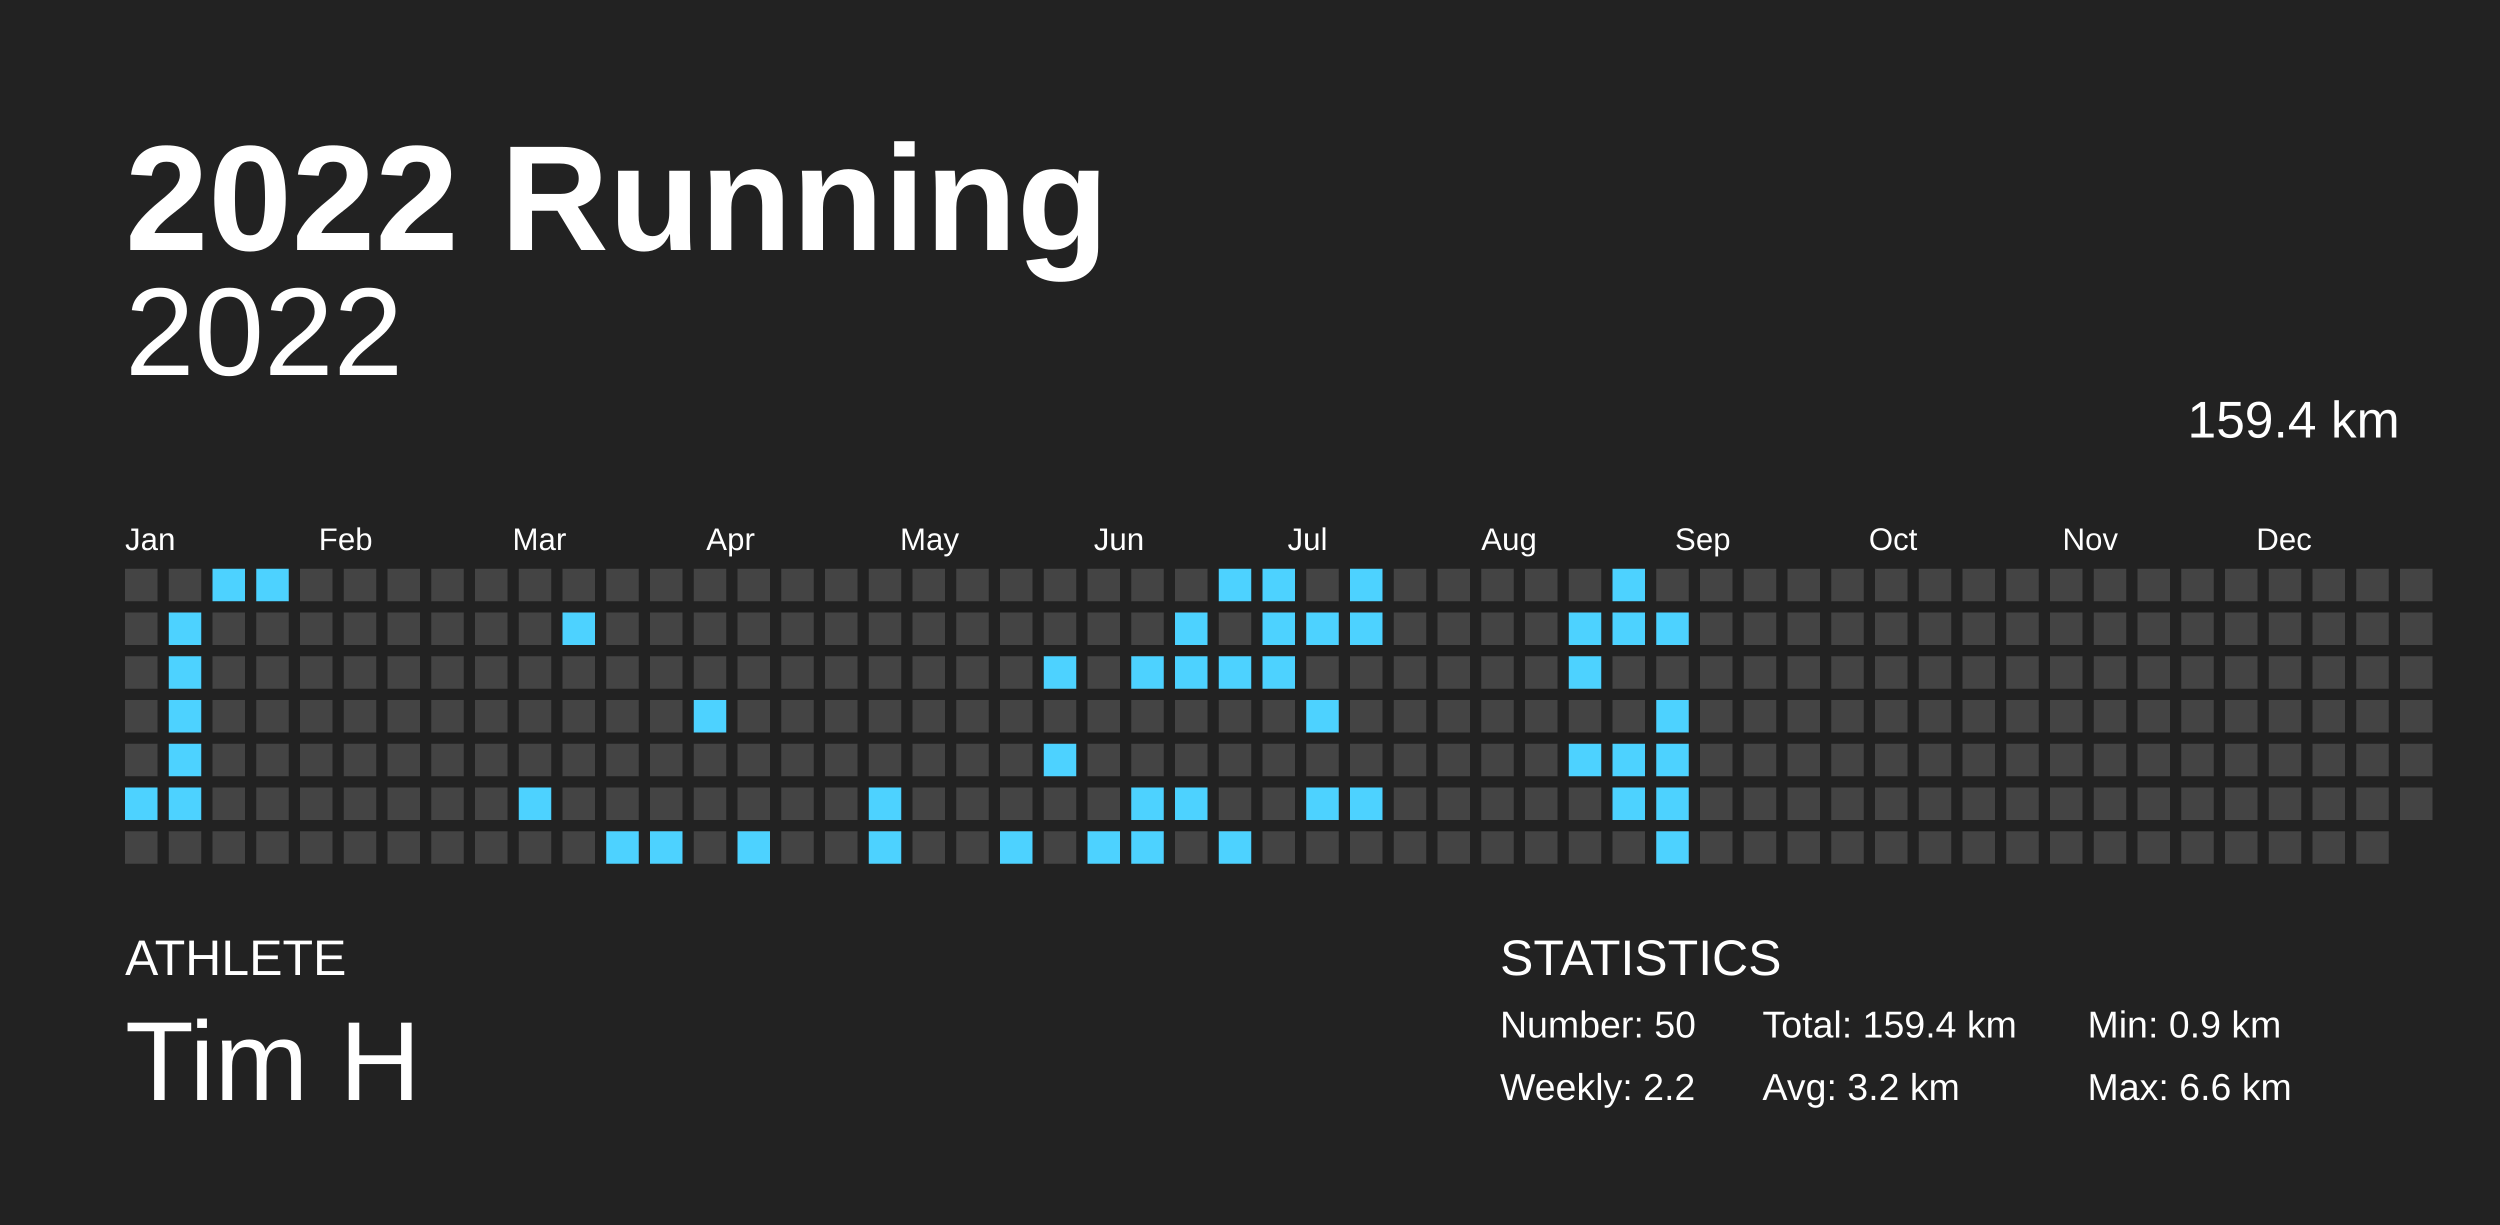
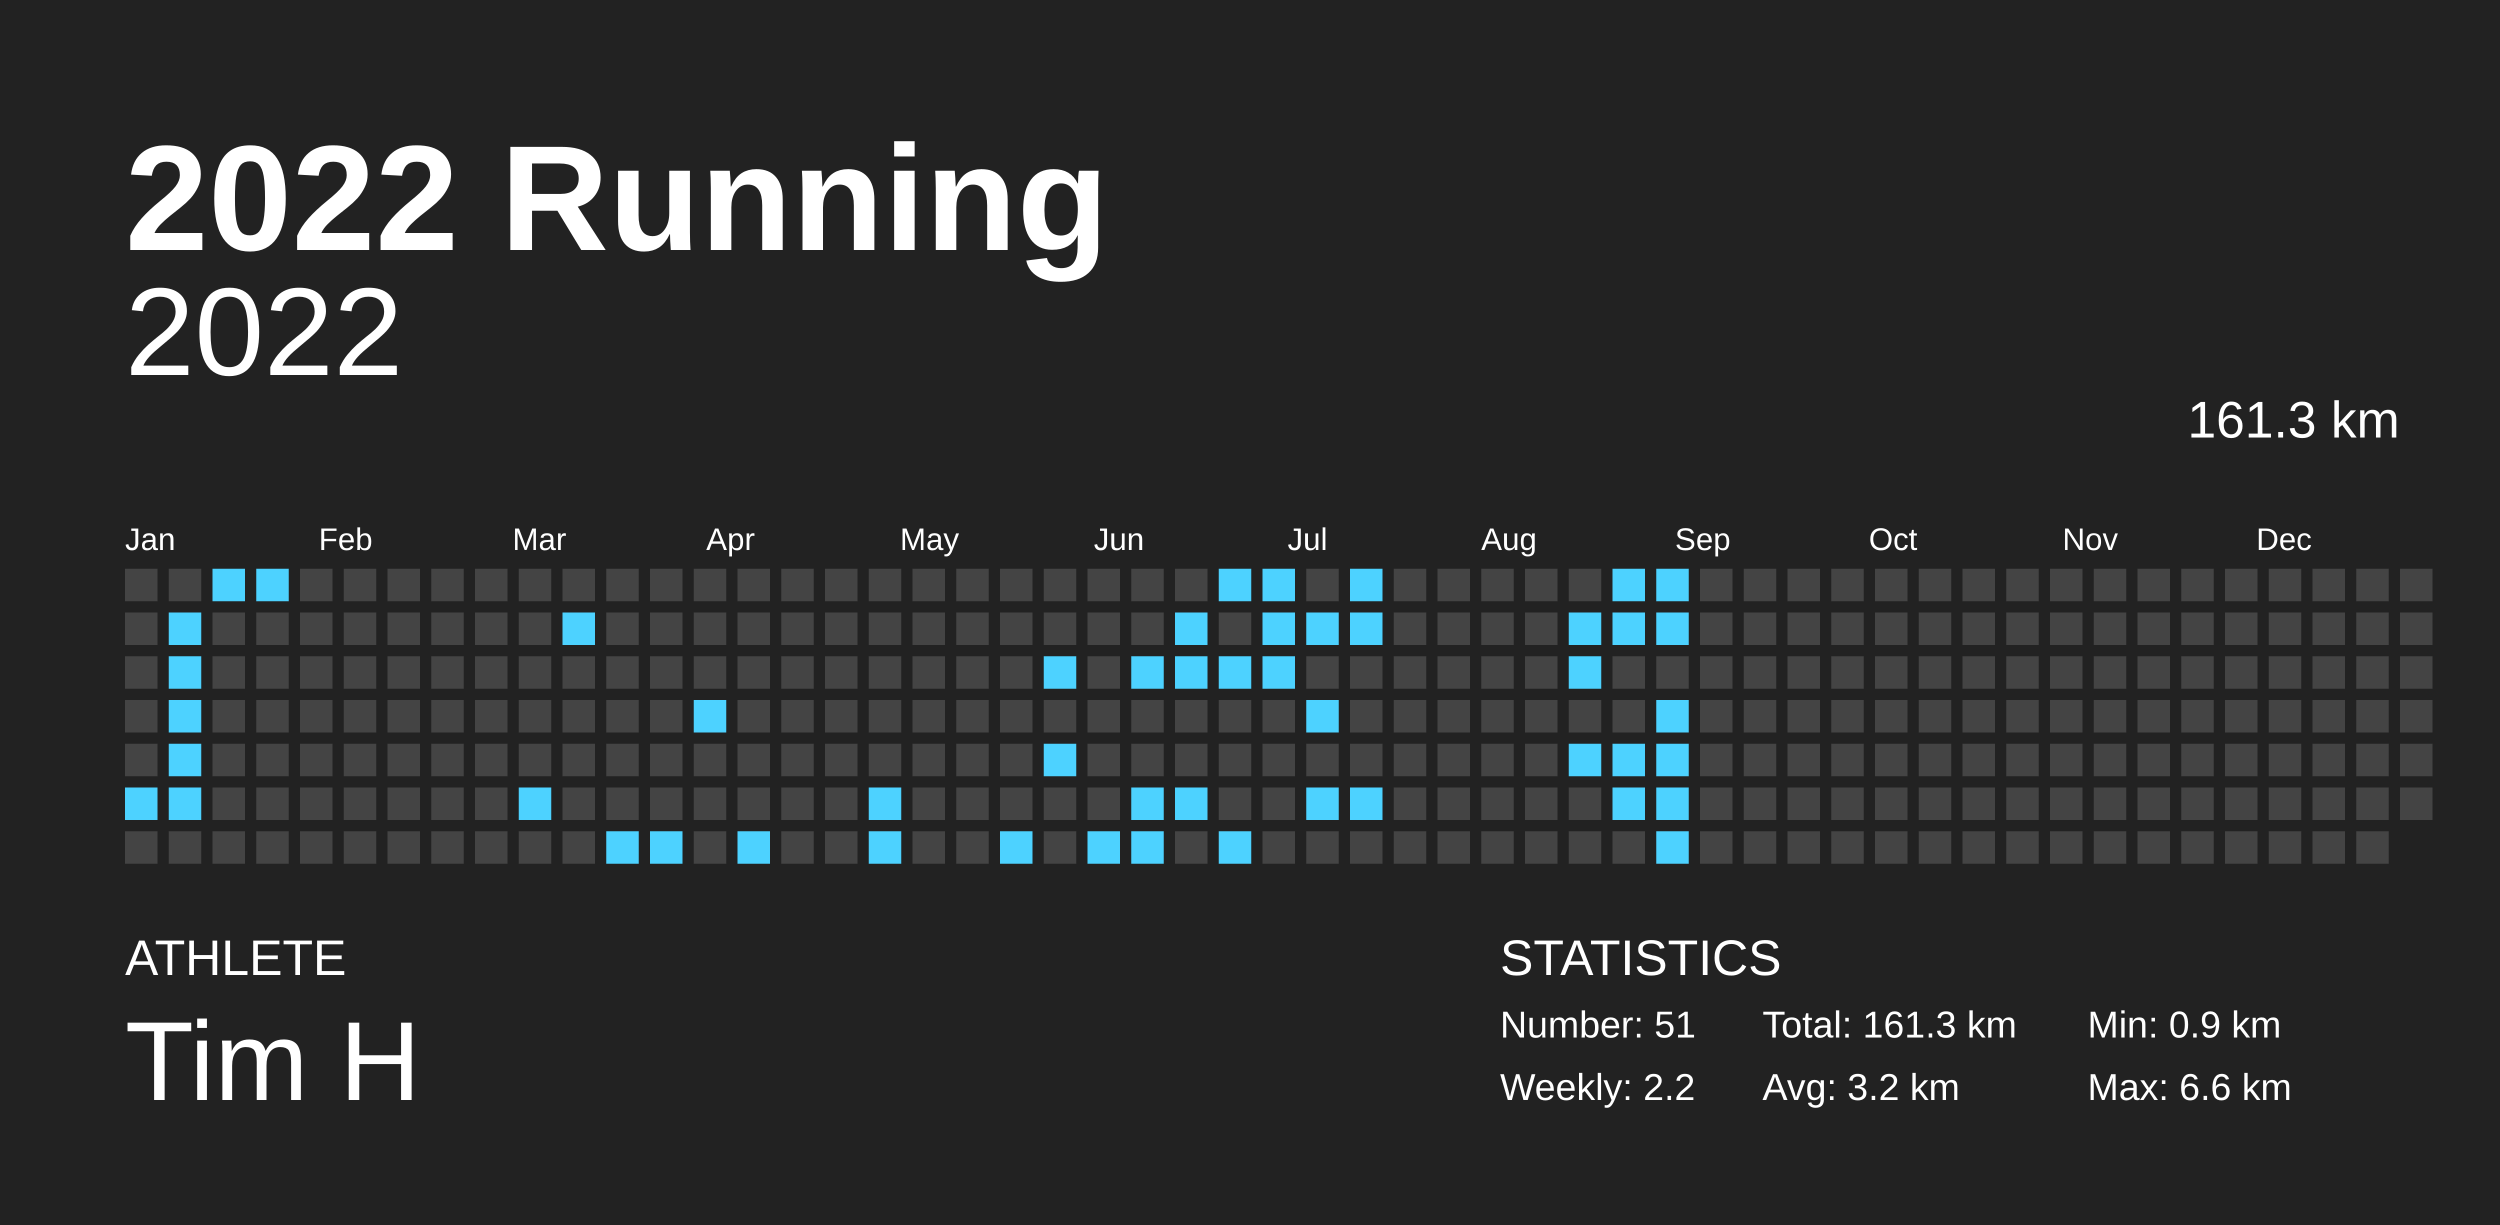
<svg xmlns="http://www.w3.org/2000/svg" baseProfile="full" height="98mm" version="1.1" viewBox="0,0,200,98" width="200mm">
  <defs />
  <rect fill="#222222" height="98" width="200" x="0" y="0" />
  <text fill="#FFFFFF" style="font-size:12px; font-family:Arial; font-weight:bold;" x="10" y="20">2022 Running</text>
  <text fill="#FFFFFF" style="font-size:4px; font-family:Arial" x="10" y="78">ATHLETE</text>
  <text fill="#FFFFFF" style="font-size:9px; font-family:Arial" x="10" y="88">Tim H</text>
  <text fill="#FFFFFF" style="font-size:4px; font-family:Arial" x="120" y="78">STATISTICS</text>
-   <text fill="#FFFFFF" style="font-size:3px; font-family:Arial" x="120" y="83">Number: 50</text>
+   <text fill="#FFFFFF" style="font-size:3px; font-family:Arial" x="120" y="83">Number: 51</text>
  <text fill="#FFFFFF" style="font-size:3px; font-family:Arial" x="120" y="88">Weekly: 2.2</text>
-   <text fill="#FFFFFF" style="font-size:3px; font-family:Arial" x="141" y="83">Total: 159.4 km</text>
+   <text fill="#FFFFFF" style="font-size:3px; font-family:Arial" x="141" y="83">Total: 161.3 km</text>
  <text fill="#FFFFFF" style="font-size:3px; font-family:Arial" x="141" y="88">Avg: 3.2 km</text>
  <text fill="#FFFFFF" style="font-size:3px; font-family:Arial" x="167" y="83">Min: 0.9 km</text>
  <text fill="#FFFFFF" style="font-size:3px; font-family:Arial" x="167" y="88">Max: 6.6 km</text>
  <text alignment-baseline="hanging" fill="#FFFFFF" style="font-size:10.0px; font-family:Arial;" x="10" y="30">2022</text>
-   <text alignment-baseline="hanging" fill="#FFFFFF" style="font-size:4.125px; font-family:Arial;" x="175" y="35">159.4 km</text>
+   <text alignment-baseline="hanging" fill="#FFFFFF" style="font-size:4.125px; font-family:Arial;" x="175" y="35">161.3 km</text>
  <text fill="#FFFFFF" style="font-size:2.5px; font-family:Arial" x="10.0" y="44">Jan</text>
  <text fill="#FFFFFF" style="font-size:2.5px; font-family:Arial" x="25.5" y="44">Feb</text>
  <text fill="#FFFFFF" style="font-size:2.5px; font-family:Arial" x="41.0" y="44">Mar</text>
  <text fill="#FFFFFF" style="font-size:2.5px; font-family:Arial" x="56.5" y="44">Apr</text>
  <text fill="#FFFFFF" style="font-size:2.5px; font-family:Arial" x="72.0" y="44">May</text>
  <text fill="#FFFFFF" style="font-size:2.5px; font-family:Arial" x="87.5" y="44">Jun</text>
  <text fill="#FFFFFF" style="font-size:2.5px; font-family:Arial" x="103.0" y="44">Jul</text>
  <text fill="#FFFFFF" style="font-size:2.5px; font-family:Arial" x="118.5" y="44">Aug</text>
  <text fill="#FFFFFF" style="font-size:2.5px; font-family:Arial" x="134.0" y="44">Sep</text>
  <text fill="#FFFFFF" style="font-size:2.5px; font-family:Arial" x="149.5" y="44">Oct</text>
  <text fill="#FFFFFF" style="font-size:2.5px; font-family:Arial" x="165.0" y="44">Nov</text>
  <text fill="#FFFFFF" style="font-size:2.5px; font-family:Arial" x="180.5" y="44">Dec</text>
  <rect fill="#444444" height="2.6" width="2.6" x="10.0" y="45.5" />
  <rect fill="#444444" height="2.6" width="2.6" x="10.0" y="49.0" />
  <rect fill="#444444" height="2.6" width="2.6" x="10.0" y="52.5" />
  <rect fill="#444444" height="2.6" width="2.6" x="10.0" y="56.0" />
  <rect fill="#444444" height="2.6" width="2.6" x="10.0" y="59.5" />
  <rect fill="#4dd2ff" height="2.6" width="2.6" x="10.0" y="63.0" />
  <rect fill="#444444" height="2.6" width="2.6" x="10.0" y="66.5" />
  <rect fill="#444444" height="2.6" width="2.6" x="13.5" y="45.5" />
  <rect fill="#4dd2ff" height="2.6" width="2.6" x="13.5" y="49.0" />
  <rect fill="#4dd2ff" height="2.6" width="2.6" x="13.5" y="52.5" />
  <rect fill="#4dd2ff" height="2.6" width="2.6" x="13.5" y="56.0" />
  <rect fill="#4dd2ff" height="2.6" width="2.6" x="13.5" y="59.5" />
  <rect fill="#4dd2ff" height="2.6" width="2.6" x="13.5" y="63.0" />
  <rect fill="#444444" height="2.6" width="2.6" x="13.5" y="66.5" />
  <rect fill="#4dd2ff" height="2.6" width="2.6" x="17.0" y="45.5" />
  <rect fill="#444444" height="2.6" width="2.6" x="17.0" y="49.0" />
  <rect fill="#444444" height="2.6" width="2.6" x="17.0" y="52.5" />
  <rect fill="#444444" height="2.6" width="2.6" x="17.0" y="56.0" />
  <rect fill="#444444" height="2.6" width="2.6" x="17.0" y="59.5" />
  <rect fill="#444444" height="2.6" width="2.6" x="17.0" y="63.0" />
  <rect fill="#444444" height="2.6" width="2.6" x="17.0" y="66.5" />
  <rect fill="#4dd2ff" height="2.6" width="2.6" x="20.5" y="45.5" />
  <rect fill="#444444" height="2.6" width="2.6" x="20.5" y="49.0" />
  <rect fill="#444444" height="2.6" width="2.6" x="20.5" y="52.5" />
  <rect fill="#444444" height="2.6" width="2.6" x="20.5" y="56.0" />
  <rect fill="#444444" height="2.6" width="2.6" x="20.5" y="59.5" />
  <rect fill="#444444" height="2.6" width="2.6" x="20.5" y="63.0" />
  <rect fill="#444444" height="2.6" width="2.6" x="20.5" y="66.5" />
  <rect fill="#444444" height="2.6" width="2.6" x="24.0" y="45.5" />
  <rect fill="#444444" height="2.6" width="2.6" x="24.0" y="49.0" />
  <rect fill="#444444" height="2.6" width="2.6" x="24.0" y="52.5" />
  <rect fill="#444444" height="2.6" width="2.6" x="24.0" y="56.0" />
  <rect fill="#444444" height="2.6" width="2.6" x="24.0" y="59.5" />
  <rect fill="#444444" height="2.6" width="2.6" x="24.0" y="63.0" />
  <rect fill="#444444" height="2.6" width="2.6" x="24.0" y="66.5" />
  <rect fill="#444444" height="2.6" width="2.6" x="27.5" y="45.5" />
  <rect fill="#444444" height="2.6" width="2.6" x="27.5" y="49.0" />
  <rect fill="#444444" height="2.6" width="2.6" x="27.5" y="52.5" />
  <rect fill="#444444" height="2.6" width="2.6" x="27.5" y="56.0" />
  <rect fill="#444444" height="2.6" width="2.6" x="27.5" y="59.5" />
  <rect fill="#444444" height="2.6" width="2.6" x="27.5" y="63.0" />
  <rect fill="#444444" height="2.6" width="2.6" x="27.5" y="66.5" />
  <rect fill="#444444" height="2.6" width="2.6" x="31.0" y="45.5" />
  <rect fill="#444444" height="2.6" width="2.6" x="31.0" y="49.0" />
  <rect fill="#444444" height="2.6" width="2.6" x="31.0" y="52.5" />
  <rect fill="#444444" height="2.6" width="2.6" x="31.0" y="56.0" />
  <rect fill="#444444" height="2.6" width="2.6" x="31.0" y="59.5" />
  <rect fill="#444444" height="2.6" width="2.6" x="31.0" y="63.0" />
  <rect fill="#444444" height="2.6" width="2.6" x="31.0" y="66.5" />
  <rect fill="#444444" height="2.6" width="2.6" x="34.5" y="45.5" />
  <rect fill="#444444" height="2.6" width="2.6" x="34.5" y="49.0" />
  <rect fill="#444444" height="2.6" width="2.6" x="34.5" y="52.5" />
  <rect fill="#444444" height="2.6" width="2.6" x="34.5" y="56.0" />
  <rect fill="#444444" height="2.6" width="2.6" x="34.5" y="59.5" />
  <rect fill="#444444" height="2.6" width="2.6" x="34.5" y="63.0" />
  <rect fill="#444444" height="2.6" width="2.6" x="34.5" y="66.5" />
  <rect fill="#444444" height="2.6" width="2.6" x="38.0" y="45.5" />
  <rect fill="#444444" height="2.6" width="2.6" x="38.0" y="49.0" />
  <rect fill="#444444" height="2.6" width="2.6" x="38.0" y="52.5" />
  <rect fill="#444444" height="2.6" width="2.6" x="38.0" y="56.0" />
  <rect fill="#444444" height="2.6" width="2.6" x="38.0" y="59.5" />
  <rect fill="#444444" height="2.6" width="2.6" x="38.0" y="63.0" />
  <rect fill="#444444" height="2.6" width="2.6" x="38.0" y="66.5" />
  <rect fill="#444444" height="2.6" width="2.6" x="41.5" y="45.5" />
  <rect fill="#444444" height="2.6" width="2.6" x="41.5" y="49.0" />
  <rect fill="#444444" height="2.6" width="2.6" x="41.5" y="52.5" />
  <rect fill="#444444" height="2.6" width="2.6" x="41.5" y="56.0" />
  <rect fill="#444444" height="2.6" width="2.6" x="41.5" y="59.5" />
  <rect fill="#4dd2ff" height="2.6" width="2.6" x="41.5" y="63.0" />
  <rect fill="#444444" height="2.6" width="2.6" x="41.5" y="66.5" />
  <rect fill="#444444" height="2.6" width="2.6" x="45.0" y="45.5" />
  <rect fill="#4dd2ff" height="2.6" width="2.6" x="45.0" y="49.0" />
  <rect fill="#444444" height="2.6" width="2.6" x="45.0" y="52.5" />
  <rect fill="#444444" height="2.6" width="2.6" x="45.0" y="56.0" />
  <rect fill="#444444" height="2.6" width="2.6" x="45.0" y="59.5" />
  <rect fill="#444444" height="2.6" width="2.6" x="45.0" y="63.0" />
  <rect fill="#444444" height="2.6" width="2.6" x="45.0" y="66.5" />
  <rect fill="#444444" height="2.6" width="2.6" x="48.5" y="45.5" />
  <rect fill="#444444" height="2.6" width="2.6" x="48.5" y="49.0" />
  <rect fill="#444444" height="2.6" width="2.6" x="48.5" y="52.5" />
  <rect fill="#444444" height="2.6" width="2.6" x="48.5" y="56.0" />
  <rect fill="#444444" height="2.6" width="2.6" x="48.5" y="59.5" />
  <rect fill="#444444" height="2.6" width="2.6" x="48.5" y="63.0" />
  <rect fill="#4dd2ff" height="2.6" width="2.6" x="48.5" y="66.5" />
  <rect fill="#444444" height="2.6" width="2.6" x="52.0" y="45.5" />
  <rect fill="#444444" height="2.6" width="2.6" x="52.0" y="49.0" />
  <rect fill="#444444" height="2.6" width="2.6" x="52.0" y="52.5" />
  <rect fill="#444444" height="2.6" width="2.6" x="52.0" y="56.0" />
  <rect fill="#444444" height="2.6" width="2.6" x="52.0" y="59.5" />
  <rect fill="#444444" height="2.6" width="2.6" x="52.0" y="63.0" />
  <rect fill="#4dd2ff" height="2.6" width="2.6" x="52.0" y="66.5" />
  <rect fill="#444444" height="2.6" width="2.6" x="55.5" y="45.5" />
  <rect fill="#444444" height="2.6" width="2.6" x="55.5" y="49.0" />
  <rect fill="#444444" height="2.6" width="2.6" x="55.5" y="52.5" />
  <rect fill="#4dd2ff" height="2.6" width="2.6" x="55.5" y="56.0" />
  <rect fill="#444444" height="2.6" width="2.6" x="55.5" y="59.5" />
  <rect fill="#444444" height="2.6" width="2.6" x="55.5" y="63.0" />
  <rect fill="#444444" height="2.6" width="2.6" x="55.5" y="66.5" />
  <rect fill="#444444" height="2.6" width="2.6" x="59.0" y="45.5" />
  <rect fill="#444444" height="2.6" width="2.6" x="59.0" y="49.0" />
  <rect fill="#444444" height="2.6" width="2.6" x="59.0" y="52.5" />
  <rect fill="#444444" height="2.6" width="2.6" x="59.0" y="56.0" />
  <rect fill="#444444" height="2.6" width="2.6" x="59.0" y="59.5" />
  <rect fill="#444444" height="2.6" width="2.6" x="59.0" y="63.0" />
  <rect fill="#4dd2ff" height="2.6" width="2.6" x="59.0" y="66.5" />
  <rect fill="#444444" height="2.6" width="2.6" x="62.5" y="45.5" />
  <rect fill="#444444" height="2.6" width="2.6" x="62.5" y="49.0" />
  <rect fill="#444444" height="2.6" width="2.6" x="62.5" y="52.5" />
  <rect fill="#444444" height="2.6" width="2.6" x="62.5" y="56.0" />
  <rect fill="#444444" height="2.6" width="2.6" x="62.5" y="59.5" />
  <rect fill="#444444" height="2.6" width="2.6" x="62.5" y="63.0" />
  <rect fill="#444444" height="2.6" width="2.6" x="62.5" y="66.5" />
  <rect fill="#444444" height="2.6" width="2.6" x="66.0" y="45.5" />
  <rect fill="#444444" height="2.6" width="2.6" x="66.0" y="49.0" />
  <rect fill="#444444" height="2.6" width="2.6" x="66.0" y="52.5" />
  <rect fill="#444444" height="2.6" width="2.6" x="66.0" y="56.0" />
  <rect fill="#444444" height="2.6" width="2.6" x="66.0" y="59.5" />
  <rect fill="#444444" height="2.6" width="2.6" x="66.0" y="63.0" />
  <rect fill="#444444" height="2.6" width="2.6" x="66.0" y="66.5" />
  <rect fill="#444444" height="2.6" width="2.6" x="69.5" y="45.5" />
  <rect fill="#444444" height="2.6" width="2.6" x="69.5" y="49.0" />
  <rect fill="#444444" height="2.6" width="2.6" x="69.5" y="52.5" />
  <rect fill="#444444" height="2.6" width="2.6" x="69.5" y="56.0" />
  <rect fill="#444444" height="2.6" width="2.6" x="69.5" y="59.5" />
  <rect fill="#4dd2ff" height="2.6" width="2.6" x="69.5" y="63.0" />
  <rect fill="#4dd2ff" height="2.6" width="2.6" x="69.5" y="66.5" />
  <rect fill="#444444" height="2.6" width="2.6" x="73.0" y="45.5" />
  <rect fill="#444444" height="2.6" width="2.6" x="73.0" y="49.0" />
  <rect fill="#444444" height="2.6" width="2.6" x="73.0" y="52.5" />
  <rect fill="#444444" height="2.6" width="2.6" x="73.0" y="56.0" />
  <rect fill="#444444" height="2.6" width="2.6" x="73.0" y="59.5" />
  <rect fill="#444444" height="2.6" width="2.6" x="73.0" y="63.0" />
  <rect fill="#444444" height="2.6" width="2.6" x="73.0" y="66.5" />
  <rect fill="#444444" height="2.6" width="2.6" x="76.5" y="45.5" />
  <rect fill="#444444" height="2.6" width="2.6" x="76.5" y="49.0" />
  <rect fill="#444444" height="2.6" width="2.6" x="76.5" y="52.5" />
  <rect fill="#444444" height="2.6" width="2.6" x="76.5" y="56.0" />
  <rect fill="#444444" height="2.6" width="2.6" x="76.5" y="59.5" />
  <rect fill="#444444" height="2.6" width="2.6" x="76.5" y="63.0" />
  <rect fill="#444444" height="2.6" width="2.6" x="76.5" y="66.5" />
  <rect fill="#444444" height="2.6" width="2.6" x="80.0" y="45.5" />
  <rect fill="#444444" height="2.6" width="2.6" x="80.0" y="49.0" />
  <rect fill="#444444" height="2.6" width="2.6" x="80.0" y="52.5" />
  <rect fill="#444444" height="2.6" width="2.6" x="80.0" y="56.0" />
  <rect fill="#444444" height="2.6" width="2.6" x="80.0" y="59.5" />
  <rect fill="#444444" height="2.6" width="2.6" x="80.0" y="63.0" />
  <rect fill="#4dd2ff" height="2.6" width="2.6" x="80.0" y="66.5" />
  <rect fill="#444444" height="2.6" width="2.6" x="83.5" y="45.5" />
  <rect fill="#444444" height="2.6" width="2.6" x="83.5" y="49.0" />
  <rect fill="#4dd2ff" height="2.6" width="2.6" x="83.5" y="52.5" />
  <rect fill="#444444" height="2.6" width="2.6" x="83.5" y="56.0" />
  <rect fill="#4dd2ff" height="2.6" width="2.6" x="83.5" y="59.5" />
  <rect fill="#444444" height="2.6" width="2.6" x="83.5" y="63.0" />
  <rect fill="#444444" height="2.6" width="2.6" x="83.5" y="66.5" />
  <rect fill="#444444" height="2.6" width="2.6" x="87.0" y="45.5" />
  <rect fill="#444444" height="2.6" width="2.6" x="87.0" y="49.0" />
  <rect fill="#444444" height="2.6" width="2.6" x="87.0" y="52.5" />
  <rect fill="#444444" height="2.6" width="2.6" x="87.0" y="56.0" />
  <rect fill="#444444" height="2.6" width="2.6" x="87.0" y="59.5" />
  <rect fill="#444444" height="2.6" width="2.6" x="87.0" y="63.0" />
  <rect fill="#4dd2ff" height="2.6" width="2.6" x="87.0" y="66.5" />
  <rect fill="#444444" height="2.6" width="2.6" x="90.5" y="45.5" />
  <rect fill="#444444" height="2.6" width="2.6" x="90.5" y="49.0" />
  <rect fill="#4dd2ff" height="2.6" width="2.6" x="90.5" y="52.5" />
  <rect fill="#444444" height="2.6" width="2.6" x="90.5" y="56.0" />
  <rect fill="#444444" height="2.6" width="2.6" x="90.5" y="59.5" />
  <rect fill="#4dd2ff" height="2.6" width="2.6" x="90.5" y="63.0" />
  <rect fill="#4dd2ff" height="2.6" width="2.6" x="90.5" y="66.5" />
  <rect fill="#444444" height="2.6" width="2.6" x="94.0" y="45.5" />
  <rect fill="#4dd2ff" height="2.6" width="2.6" x="94.0" y="49.0" />
  <rect fill="#4dd2ff" height="2.6" width="2.6" x="94.0" y="52.5" />
  <rect fill="#444444" height="2.6" width="2.6" x="94.0" y="56.0" />
  <rect fill="#444444" height="2.6" width="2.6" x="94.0" y="59.5" />
  <rect fill="#4dd2ff" height="2.6" width="2.6" x="94.0" y="63.0" />
  <rect fill="#444444" height="2.6" width="2.6" x="94.0" y="66.5" />
  <rect fill="#4dd2ff" height="2.6" width="2.6" x="97.5" y="45.5" />
  <rect fill="#444444" height="2.6" width="2.6" x="97.5" y="49.0" />
  <rect fill="#4dd2ff" height="2.6" width="2.6" x="97.5" y="52.5" />
  <rect fill="#444444" height="2.6" width="2.6" x="97.5" y="56.0" />
  <rect fill="#444444" height="2.6" width="2.6" x="97.5" y="59.5" />
  <rect fill="#444444" height="2.6" width="2.6" x="97.5" y="63.0" />
  <rect fill="#4dd2ff" height="2.6" width="2.6" x="97.5" y="66.5" />
  <rect fill="#4dd2ff" height="2.6" width="2.6" x="101.0" y="45.5" />
  <rect fill="#4dd2ff" height="2.6" width="2.6" x="101.0" y="49.0" />
  <rect fill="#4dd2ff" height="2.6" width="2.6" x="101.0" y="52.5" />
  <rect fill="#444444" height="2.6" width="2.6" x="101.0" y="56.0" />
  <rect fill="#444444" height="2.6" width="2.6" x="101.0" y="59.5" />
  <rect fill="#444444" height="2.6" width="2.6" x="101.0" y="63.0" />
  <rect fill="#444444" height="2.6" width="2.6" x="101.0" y="66.5" />
  <rect fill="#444444" height="2.6" width="2.6" x="104.5" y="45.5" />
  <rect fill="#4dd2ff" height="2.6" width="2.6" x="104.5" y="49.0" />
  <rect fill="#444444" height="2.6" width="2.6" x="104.5" y="52.5" />
  <rect fill="#4dd2ff" height="2.6" width="2.6" x="104.5" y="56.0" />
  <rect fill="#444444" height="2.6" width="2.6" x="104.5" y="59.5" />
  <rect fill="#4dd2ff" height="2.6" width="2.6" x="104.5" y="63.0" />
  <rect fill="#444444" height="2.6" width="2.6" x="104.5" y="66.5" />
  <rect fill="#4dd2ff" height="2.6" width="2.6" x="108.0" y="45.5" />
  <rect fill="#4dd2ff" height="2.6" width="2.6" x="108.0" y="49.0" />
  <rect fill="#444444" height="2.6" width="2.6" x="108.0" y="52.5" />
  <rect fill="#444444" height="2.6" width="2.6" x="108.0" y="56.0" />
  <rect fill="#444444" height="2.6" width="2.6" x="108.0" y="59.5" />
  <rect fill="#4dd2ff" height="2.6" width="2.6" x="108.0" y="63.0" />
  <rect fill="#444444" height="2.6" width="2.6" x="108.0" y="66.5" />
  <rect fill="#444444" height="2.6" width="2.6" x="111.5" y="45.5" />
  <rect fill="#444444" height="2.6" width="2.6" x="111.5" y="49.0" />
  <rect fill="#444444" height="2.6" width="2.6" x="111.5" y="52.5" />
  <rect fill="#444444" height="2.6" width="2.6" x="111.5" y="56.0" />
  <rect fill="#444444" height="2.6" width="2.6" x="111.5" y="59.5" />
  <rect fill="#444444" height="2.6" width="2.6" x="111.5" y="63.0" />
  <rect fill="#444444" height="2.6" width="2.6" x="111.5" y="66.5" />
  <rect fill="#444444" height="2.6" width="2.6" x="115.0" y="45.5" />
  <rect fill="#444444" height="2.6" width="2.6" x="115.0" y="49.0" />
  <rect fill="#444444" height="2.6" width="2.6" x="115.0" y="52.5" />
  <rect fill="#444444" height="2.6" width="2.6" x="115.0" y="56.0" />
  <rect fill="#444444" height="2.6" width="2.6" x="115.0" y="59.5" />
  <rect fill="#444444" height="2.6" width="2.6" x="115.0" y="63.0" />
  <rect fill="#444444" height="2.6" width="2.6" x="115.0" y="66.5" />
  <rect fill="#444444" height="2.6" width="2.6" x="118.5" y="45.5" />
  <rect fill="#444444" height="2.6" width="2.6" x="118.5" y="49.0" />
  <rect fill="#444444" height="2.6" width="2.6" x="118.5" y="52.5" />
  <rect fill="#444444" height="2.6" width="2.6" x="118.5" y="56.0" />
  <rect fill="#444444" height="2.6" width="2.6" x="118.5" y="59.5" />
  <rect fill="#444444" height="2.6" width="2.6" x="118.5" y="63.0" />
  <rect fill="#444444" height="2.6" width="2.6" x="118.5" y="66.5" />
  <rect fill="#444444" height="2.6" width="2.6" x="122.0" y="45.5" />
  <rect fill="#444444" height="2.6" width="2.6" x="122.0" y="49.0" />
  <rect fill="#444444" height="2.6" width="2.6" x="122.0" y="52.5" />
  <rect fill="#444444" height="2.6" width="2.6" x="122.0" y="56.0" />
  <rect fill="#444444" height="2.6" width="2.6" x="122.0" y="59.5" />
  <rect fill="#444444" height="2.6" width="2.6" x="122.0" y="63.0" />
  <rect fill="#444444" height="2.6" width="2.6" x="122.0" y="66.5" />
  <rect fill="#444444" height="2.6" width="2.6" x="125.5" y="45.5" />
  <rect fill="#4dd2ff" height="2.6" width="2.6" x="125.5" y="49.0" />
  <rect fill="#4dd2ff" height="2.6" width="2.6" x="125.5" y="52.5" />
  <rect fill="#444444" height="2.6" width="2.6" x="125.5" y="56.0" />
  <rect fill="#4dd2ff" height="2.6" width="2.6" x="125.5" y="59.5" />
  <rect fill="#444444" height="2.6" width="2.6" x="125.5" y="63.0" />
  <rect fill="#444444" height="2.6" width="2.6" x="125.5" y="66.5" />
  <rect fill="#4dd2ff" height="2.6" width="2.6" x="129.0" y="45.5" />
  <rect fill="#4dd2ff" height="2.6" width="2.6" x="129.0" y="49.0" />
  <rect fill="#444444" height="2.6" width="2.6" x="129.0" y="52.5" />
  <rect fill="#444444" height="2.6" width="2.6" x="129.0" y="56.0" />
  <rect fill="#4dd2ff" height="2.6" width="2.6" x="129.0" y="59.5" />
  <rect fill="#4dd2ff" height="2.6" width="2.6" x="129.0" y="63.0" />
  <rect fill="#444444" height="2.6" width="2.6" x="129.0" y="66.5" />
-   <rect fill="#444444" height="2.6" width="2.6" x="132.5" y="45.5" />
+   <rect fill="#4dd2ff" height="2.6" width="2.6" x="132.5" y="45.5" />
  <rect fill="#4dd2ff" height="2.6" width="2.6" x="132.5" y="49.0" />
  <rect fill="#444444" height="2.6" width="2.6" x="132.5" y="52.5" />
  <rect fill="#4dd2ff" height="2.6" width="2.6" x="132.5" y="56.0" />
  <rect fill="#4dd2ff" height="2.6" width="2.6" x="132.5" y="59.5" />
  <rect fill="#4dd2ff" height="2.6" width="2.6" x="132.5" y="63.0" />
  <rect fill="#4dd2ff" height="2.6" width="2.6" x="132.5" y="66.5" />
  <rect fill="#444444" height="2.6" width="2.6" x="136.0" y="45.5" />
  <rect fill="#444444" height="2.6" width="2.6" x="136.0" y="49.0" />
  <rect fill="#444444" height="2.6" width="2.6" x="136.0" y="52.5" />
  <rect fill="#444444" height="2.6" width="2.6" x="136.0" y="56.0" />
  <rect fill="#444444" height="2.6" width="2.6" x="136.0" y="59.5" />
  <rect fill="#444444" height="2.6" width="2.6" x="136.0" y="63.0" />
  <rect fill="#444444" height="2.6" width="2.6" x="136.0" y="66.5" />
  <rect fill="#444444" height="2.6" width="2.6" x="139.5" y="45.5" />
  <rect fill="#444444" height="2.6" width="2.6" x="139.5" y="49.0" />
  <rect fill="#444444" height="2.6" width="2.6" x="139.5" y="52.5" />
  <rect fill="#444444" height="2.6" width="2.6" x="139.5" y="56.0" />
  <rect fill="#444444" height="2.6" width="2.6" x="139.5" y="59.5" />
  <rect fill="#444444" height="2.6" width="2.6" x="139.5" y="63.0" />
  <rect fill="#444444" height="2.6" width="2.6" x="139.5" y="66.5" />
  <rect fill="#444444" height="2.6" width="2.6" x="143.0" y="45.5" />
  <rect fill="#444444" height="2.6" width="2.6" x="143.0" y="49.0" />
  <rect fill="#444444" height="2.6" width="2.6" x="143.0" y="52.5" />
  <rect fill="#444444" height="2.6" width="2.6" x="143.0" y="56.0" />
  <rect fill="#444444" height="2.6" width="2.6" x="143.0" y="59.5" />
  <rect fill="#444444" height="2.6" width="2.6" x="143.0" y="63.0" />
  <rect fill="#444444" height="2.6" width="2.6" x="143.0" y="66.5" />
  <rect fill="#444444" height="2.6" width="2.6" x="146.5" y="45.5" />
  <rect fill="#444444" height="2.6" width="2.6" x="146.5" y="49.0" />
  <rect fill="#444444" height="2.6" width="2.6" x="146.5" y="52.5" />
  <rect fill="#444444" height="2.6" width="2.6" x="146.5" y="56.0" />
  <rect fill="#444444" height="2.6" width="2.6" x="146.5" y="59.5" />
  <rect fill="#444444" height="2.6" width="2.6" x="146.5" y="63.0" />
  <rect fill="#444444" height="2.6" width="2.6" x="146.5" y="66.5" />
  <rect fill="#444444" height="2.6" width="2.6" x="150.0" y="45.5" />
  <rect fill="#444444" height="2.6" width="2.6" x="150.0" y="49.0" />
  <rect fill="#444444" height="2.6" width="2.6" x="150.0" y="52.5" />
  <rect fill="#444444" height="2.6" width="2.6" x="150.0" y="56.0" />
  <rect fill="#444444" height="2.6" width="2.6" x="150.0" y="59.5" />
  <rect fill="#444444" height="2.6" width="2.6" x="150.0" y="63.0" />
  <rect fill="#444444" height="2.6" width="2.6" x="150.0" y="66.5" />
  <rect fill="#444444" height="2.6" width="2.6" x="153.5" y="45.5" />
  <rect fill="#444444" height="2.6" width="2.6" x="153.5" y="49.0" />
  <rect fill="#444444" height="2.6" width="2.6" x="153.5" y="52.5" />
  <rect fill="#444444" height="2.6" width="2.6" x="153.5" y="56.0" />
  <rect fill="#444444" height="2.6" width="2.6" x="153.5" y="59.5" />
  <rect fill="#444444" height="2.6" width="2.6" x="153.5" y="63.0" />
  <rect fill="#444444" height="2.6" width="2.6" x="153.5" y="66.5" />
  <rect fill="#444444" height="2.6" width="2.6" x="157.0" y="45.5" />
  <rect fill="#444444" height="2.6" width="2.6" x="157.0" y="49.0" />
  <rect fill="#444444" height="2.6" width="2.6" x="157.0" y="52.5" />
  <rect fill="#444444" height="2.6" width="2.6" x="157.0" y="56.0" />
  <rect fill="#444444" height="2.6" width="2.6" x="157.0" y="59.5" />
  <rect fill="#444444" height="2.6" width="2.6" x="157.0" y="63.0" />
  <rect fill="#444444" height="2.6" width="2.6" x="157.0" y="66.5" />
  <rect fill="#444444" height="2.6" width="2.6" x="160.5" y="45.5" />
  <rect fill="#444444" height="2.6" width="2.6" x="160.5" y="49.0" />
  <rect fill="#444444" height="2.6" width="2.6" x="160.5" y="52.5" />
  <rect fill="#444444" height="2.6" width="2.6" x="160.5" y="56.0" />
  <rect fill="#444444" height="2.6" width="2.6" x="160.5" y="59.5" />
  <rect fill="#444444" height="2.6" width="2.6" x="160.5" y="63.0" />
  <rect fill="#444444" height="2.6" width="2.6" x="160.5" y="66.5" />
  <rect fill="#444444" height="2.6" width="2.6" x="164.0" y="45.5" />
  <rect fill="#444444" height="2.6" width="2.6" x="164.0" y="49.0" />
  <rect fill="#444444" height="2.6" width="2.6" x="164.0" y="52.5" />
  <rect fill="#444444" height="2.6" width="2.6" x="164.0" y="56.0" />
  <rect fill="#444444" height="2.6" width="2.6" x="164.0" y="59.5" />
  <rect fill="#444444" height="2.6" width="2.6" x="164.0" y="63.0" />
  <rect fill="#444444" height="2.6" width="2.6" x="164.0" y="66.5" />
  <rect fill="#444444" height="2.6" width="2.6" x="167.5" y="45.5" />
  <rect fill="#444444" height="2.6" width="2.6" x="167.5" y="49.0" />
  <rect fill="#444444" height="2.6" width="2.6" x="167.5" y="52.5" />
  <rect fill="#444444" height="2.6" width="2.6" x="167.5" y="56.0" />
  <rect fill="#444444" height="2.6" width="2.6" x="167.5" y="59.5" />
  <rect fill="#444444" height="2.6" width="2.6" x="167.5" y="63.0" />
  <rect fill="#444444" height="2.6" width="2.6" x="167.5" y="66.5" />
  <rect fill="#444444" height="2.6" width="2.6" x="171.0" y="45.5" />
  <rect fill="#444444" height="2.6" width="2.6" x="171.0" y="49.0" />
  <rect fill="#444444" height="2.6" width="2.6" x="171.0" y="52.5" />
  <rect fill="#444444" height="2.6" width="2.6" x="171.0" y="56.0" />
  <rect fill="#444444" height="2.6" width="2.6" x="171.0" y="59.5" />
  <rect fill="#444444" height="2.6" width="2.6" x="171.0" y="63.0" />
  <rect fill="#444444" height="2.6" width="2.6" x="171.0" y="66.5" />
  <rect fill="#444444" height="2.6" width="2.6" x="174.5" y="45.5" />
  <rect fill="#444444" height="2.6" width="2.6" x="174.5" y="49.0" />
  <rect fill="#444444" height="2.6" width="2.6" x="174.5" y="52.5" />
  <rect fill="#444444" height="2.6" width="2.6" x="174.5" y="56.0" />
  <rect fill="#444444" height="2.6" width="2.6" x="174.5" y="59.5" />
  <rect fill="#444444" height="2.6" width="2.6" x="174.5" y="63.0" />
  <rect fill="#444444" height="2.6" width="2.6" x="174.5" y="66.5" />
  <rect fill="#444444" height="2.6" width="2.6" x="178.0" y="45.5" />
  <rect fill="#444444" height="2.6" width="2.6" x="178.0" y="49.0" />
  <rect fill="#444444" height="2.6" width="2.6" x="178.0" y="52.5" />
  <rect fill="#444444" height="2.6" width="2.6" x="178.0" y="56.0" />
  <rect fill="#444444" height="2.6" width="2.6" x="178.0" y="59.5" />
  <rect fill="#444444" height="2.6" width="2.6" x="178.0" y="63.0" />
  <rect fill="#444444" height="2.6" width="2.6" x="178.0" y="66.5" />
  <rect fill="#444444" height="2.6" width="2.6" x="181.5" y="45.5" />
  <rect fill="#444444" height="2.6" width="2.6" x="181.5" y="49.0" />
  <rect fill="#444444" height="2.6" width="2.6" x="181.5" y="52.5" />
  <rect fill="#444444" height="2.6" width="2.6" x="181.5" y="56.0" />
  <rect fill="#444444" height="2.6" width="2.6" x="181.5" y="59.5" />
  <rect fill="#444444" height="2.6" width="2.6" x="181.5" y="63.0" />
  <rect fill="#444444" height="2.6" width="2.6" x="181.5" y="66.5" />
  <rect fill="#444444" height="2.6" width="2.6" x="185.0" y="45.5" />
  <rect fill="#444444" height="2.6" width="2.6" x="185.0" y="49.0" />
  <rect fill="#444444" height="2.6" width="2.6" x="185.0" y="52.5" />
  <rect fill="#444444" height="2.6" width="2.6" x="185.0" y="56.0" />
  <rect fill="#444444" height="2.6" width="2.6" x="185.0" y="59.5" />
  <rect fill="#444444" height="2.6" width="2.6" x="185.0" y="63.0" />
  <rect fill="#444444" height="2.6" width="2.6" x="185.0" y="66.5" />
  <rect fill="#444444" height="2.6" width="2.6" x="188.5" y="45.5" />
  <rect fill="#444444" height="2.6" width="2.6" x="188.5" y="49.0" />
  <rect fill="#444444" height="2.6" width="2.6" x="188.5" y="52.5" />
  <rect fill="#444444" height="2.6" width="2.6" x="188.5" y="56.0" />
  <rect fill="#444444" height="2.6" width="2.6" x="188.5" y="59.5" />
  <rect fill="#444444" height="2.6" width="2.6" x="188.5" y="63.0" />
  <rect fill="#444444" height="2.6" width="2.6" x="188.5" y="66.5" />
  <rect fill="#444444" height="2.6" width="2.6" x="192.0" y="45.5" />
  <rect fill="#444444" height="2.6" width="2.6" x="192.0" y="49.0" />
  <rect fill="#444444" height="2.6" width="2.6" x="192.0" y="52.5" />
  <rect fill="#444444" height="2.6" width="2.6" x="192.0" y="56.0" />
  <rect fill="#444444" height="2.6" width="2.6" x="192.0" y="59.5" />
  <rect fill="#444444" height="2.6" width="2.6" x="192.0" y="63.0" />
</svg>
